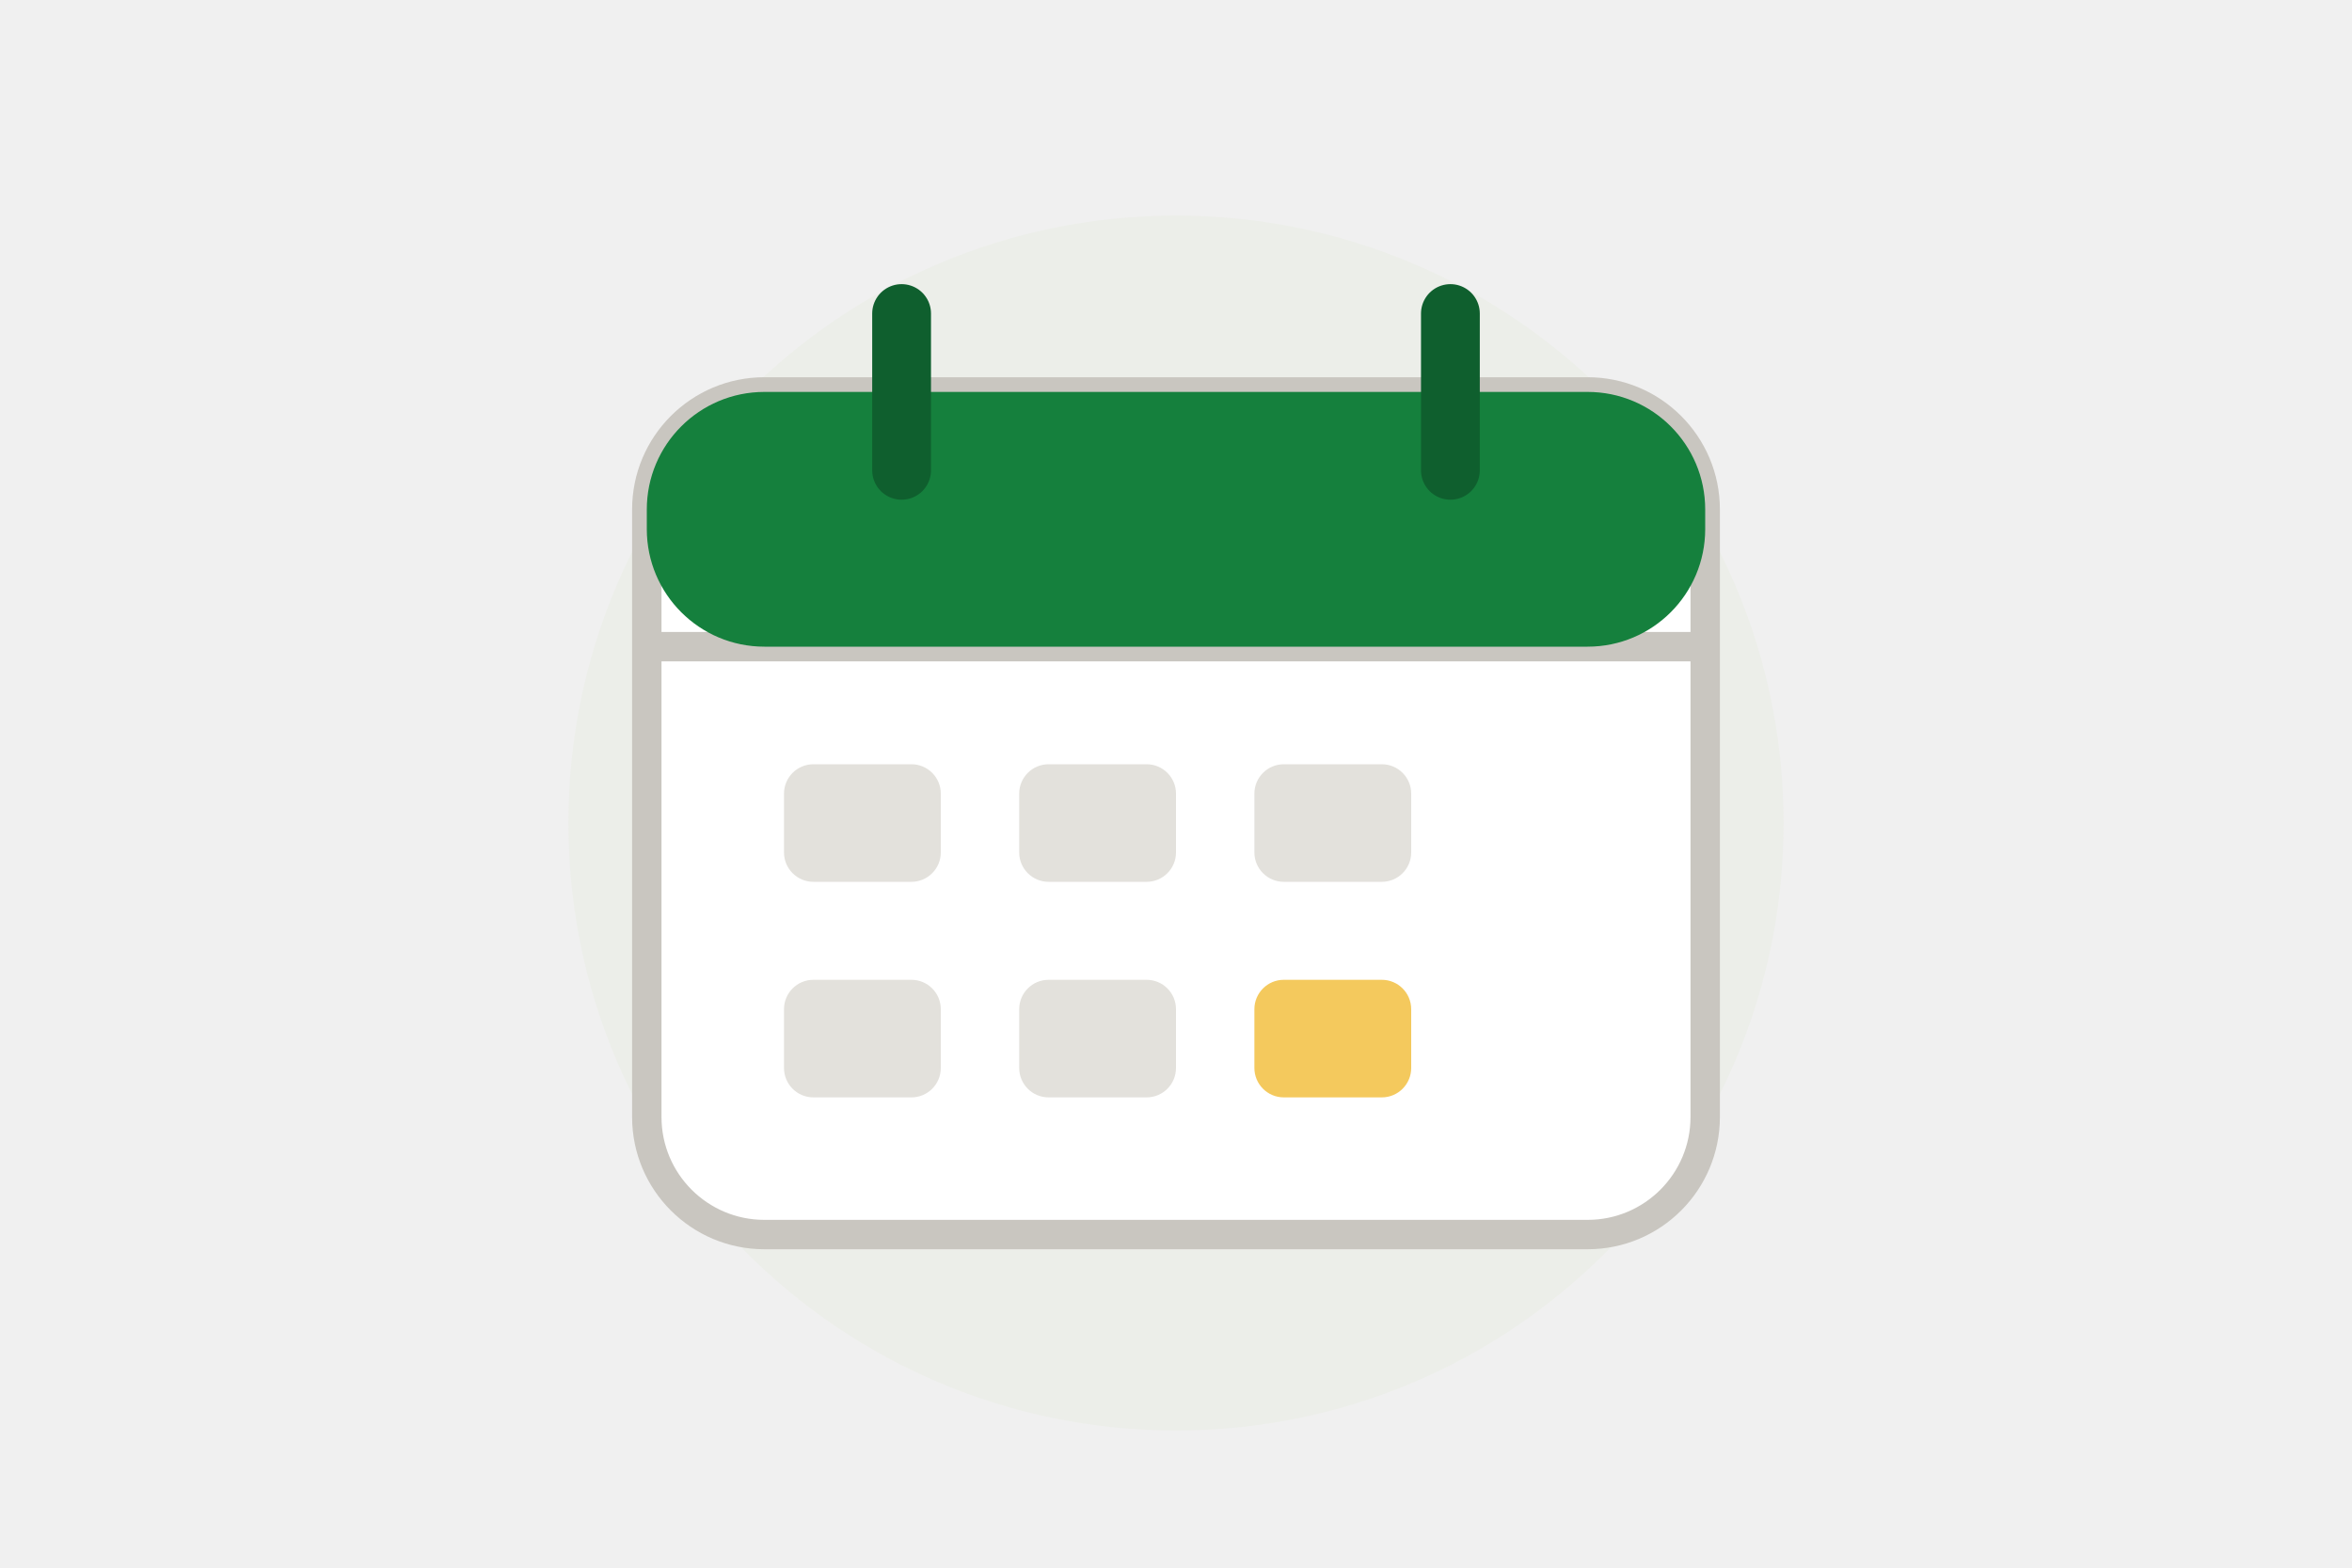
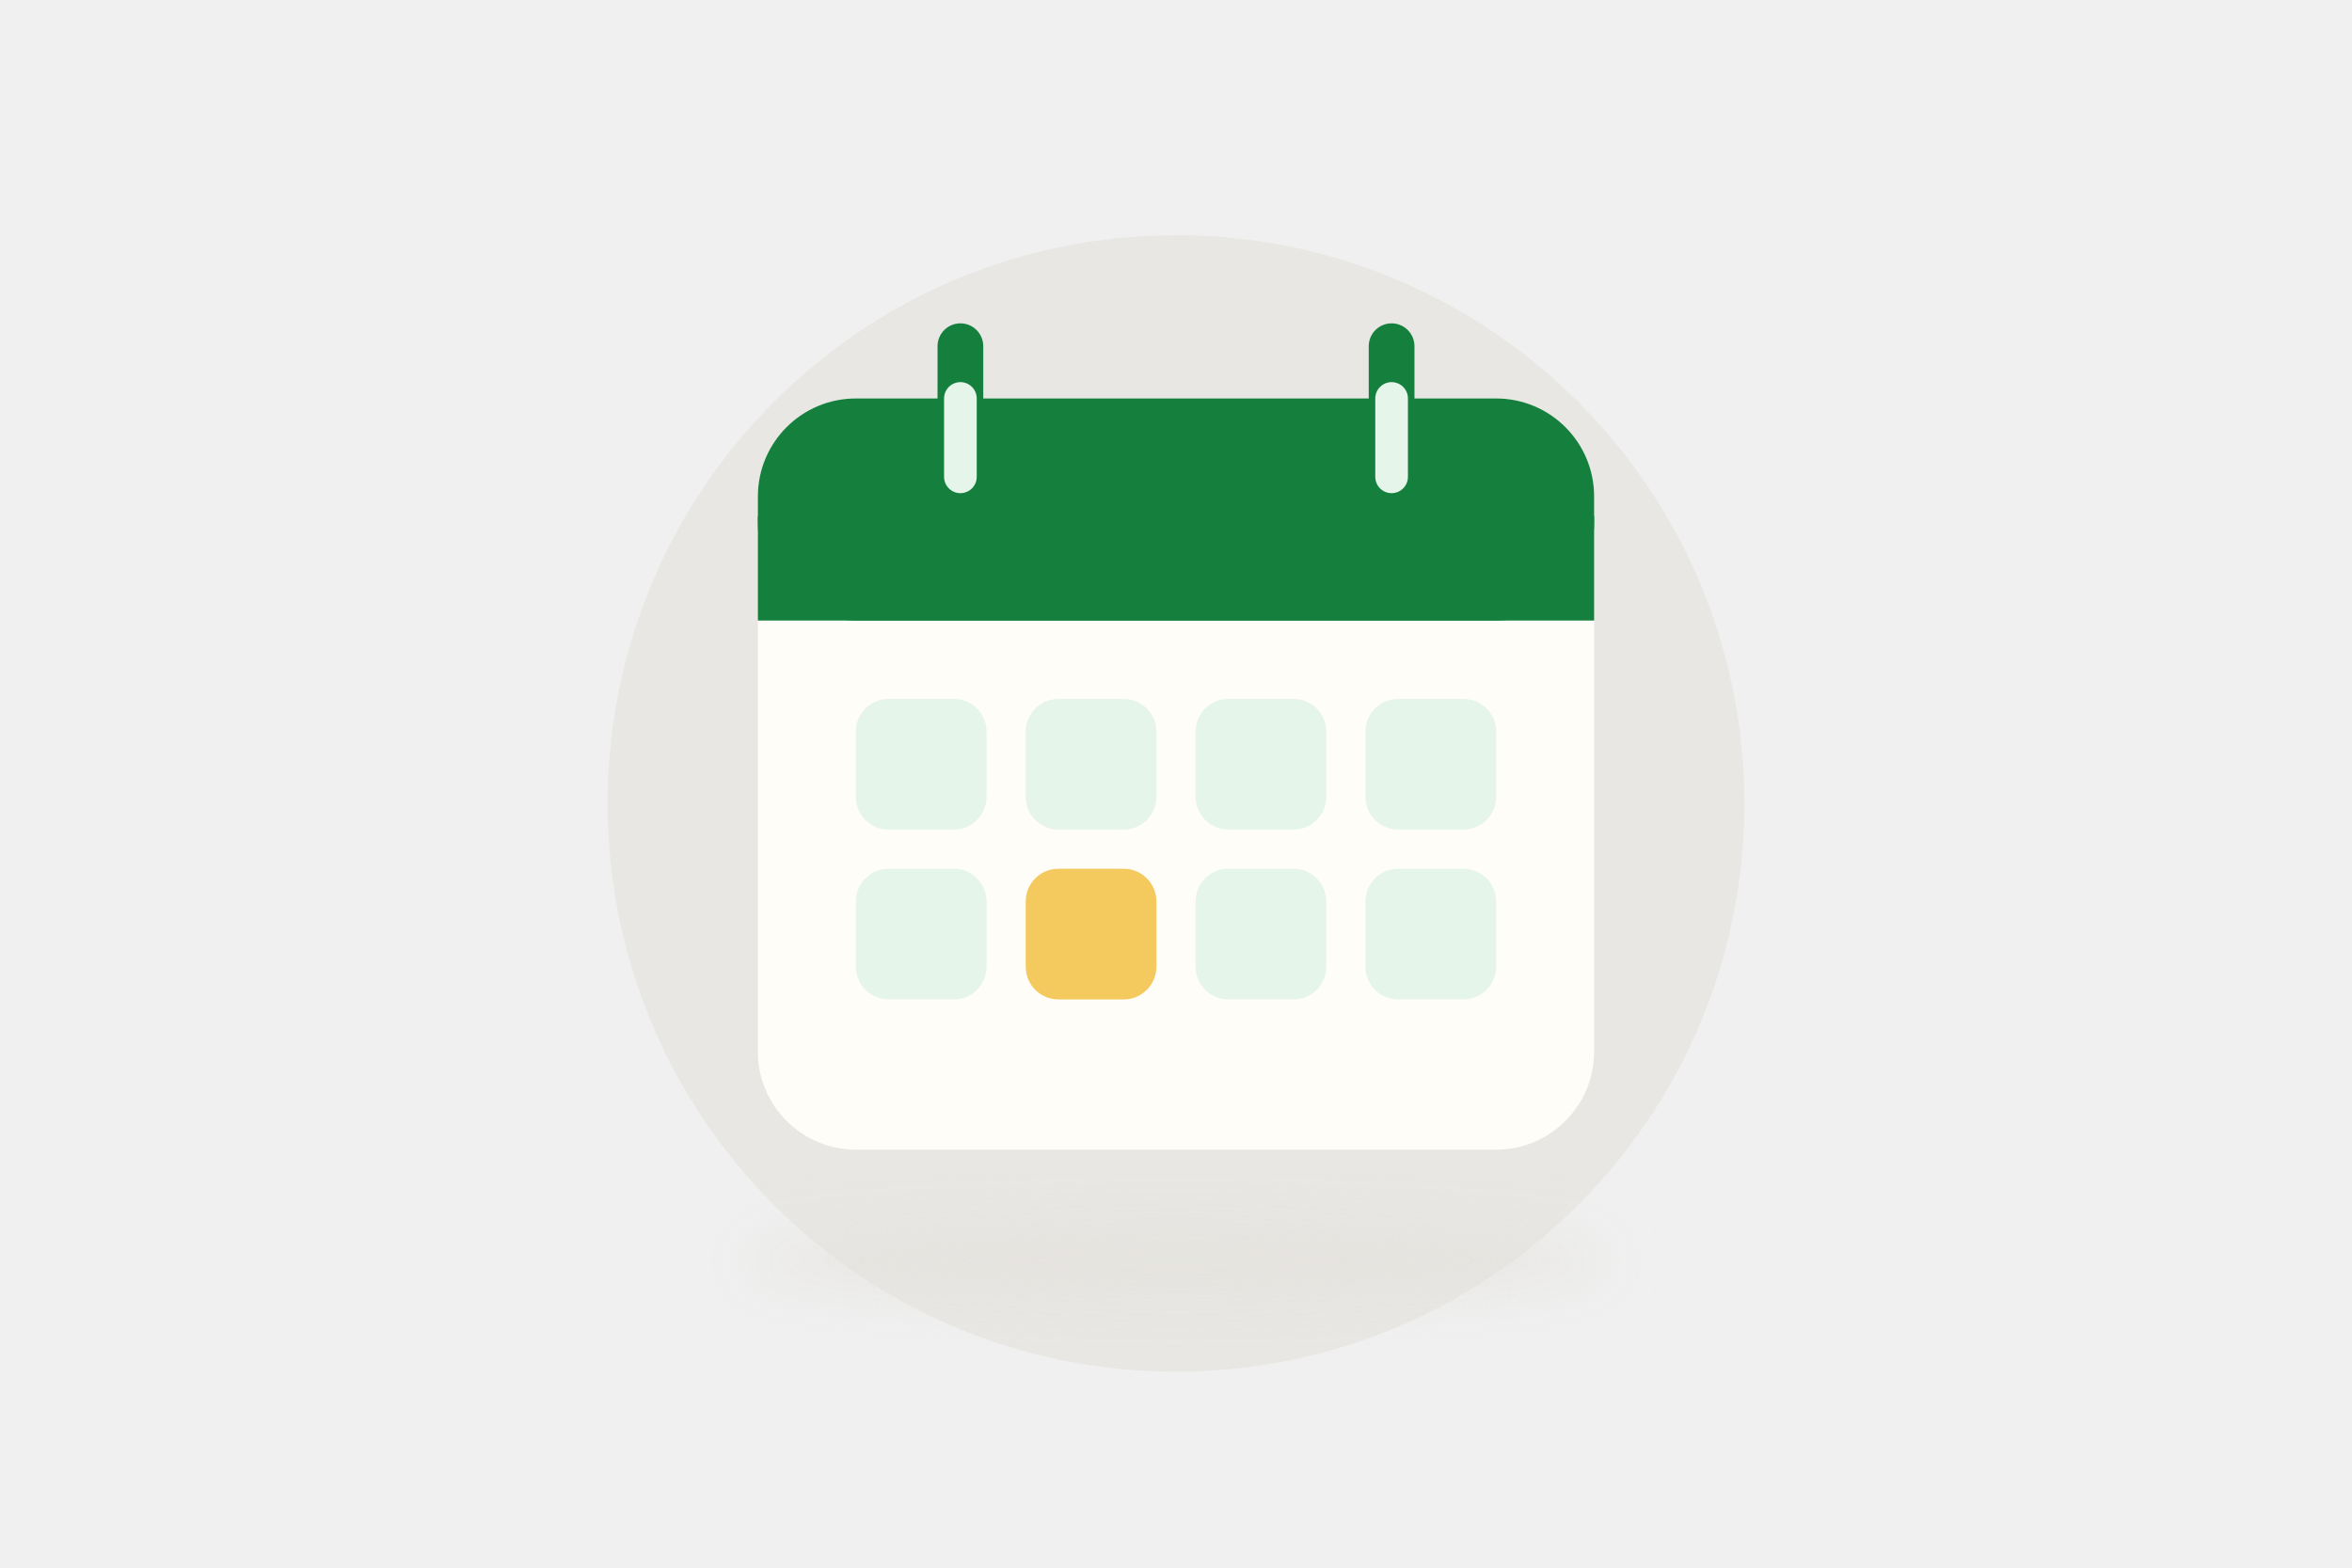
- <svg xmlns="http://www.w3.org/2000/svg" viewBox="0 0 240 160" role="img" aria-hidden="true">
-   <circle cx="120" cy="84" r="62" fill="#eceee9" />
-   <rect x="66" y="40" width="108" height="86" rx="12" fill="#fff" stroke="#c9c6c0" stroke-width="3" />
-   <path d="M66 66h108" stroke="#c9c6c0" stroke-width="3" />
-   <rect x="66" y="40" width="108" height="26" rx="12" fill="#15803d" />
-   <path d="M92 32v16M148 32v16" stroke="#0f5f2e" stroke-width="6" stroke-linecap="round" />
-   <g fill="#e3e1dc">
-     <rect x="80" y="78" width="16" height="12" rx="3" />
-     <rect x="104" y="78" width="16" height="12" rx="3" />
-     <rect x="128" y="78" width="16" height="12" rx="3" />
-     <rect x="80" y="100" width="16" height="12" rx="3" />
-     <rect x="104" y="100" width="16" height="12" rx="3" />
+ <svg xmlns="http://www.w3.org/2000/svg" width="720" height="480" viewBox="0 0 360 240">
+   <defs>
+     <filter id="soft" x="-30%" y="-150%" width="160%" height="400%">
+       <feGaussianBlur stdDeviation="4" />
+     </filter>
+   </defs>
+   <circle cx="180" cy="123" r="87" fill="#e3e1dc" opacity=".56" />
+   <g opacity=".65" filter="url(#soft)">
+     <ellipse cx="180" cy="193" rx="66" ry="6" fill="#e3e1dc" />
  </g>
-   <rect x="128" y="100" width="16" height="12" rx="3" fill="#f4c95d" />
+   <rect x="116" y="61" width="128" height="115" rx="15" fill="#fffdf8" />
+   <rect x="116" y="61" width="128" height="34" rx="15" fill="#15803d" />
+   <rect x="116" y="79" width="128" height="16" rx="0" fill="#15803d" />
+   <path d="M147 53v21m66-21v21" fill="none" stroke="#15803d" stroke-width="7" stroke-linecap="round" stroke-linejoin="round" />
+   <path d="M147 61v12m66-12v12" fill="none" stroke="#e5f5ea" stroke-width="5" stroke-linecap="round" stroke-linejoin="round" />
+   <rect x="131" y="107" width="20" height="20" rx="5" fill="#e5f5ea" />
+   <rect x="157" y="107" width="20" height="20" rx="5" fill="#e5f5ea" />
+   <rect x="183" y="107" width="20" height="20" rx="5" fill="#e5f5ea" />
+   <rect x="209" y="107" width="20" height="20" rx="5" fill="#e5f5ea" />
+   <rect x="131" y="133" width="20" height="20" rx="5" fill="#e5f5ea" />
+   <rect x="157" y="133" width="20" height="20" rx="5" fill="#f4c95d" />
+   <rect x="183" y="133" width="20" height="20" rx="5" fill="#e5f5ea" />
+   <rect x="209" y="133" width="20" height="20" rx="5" fill="#e5f5ea" />
</svg>
